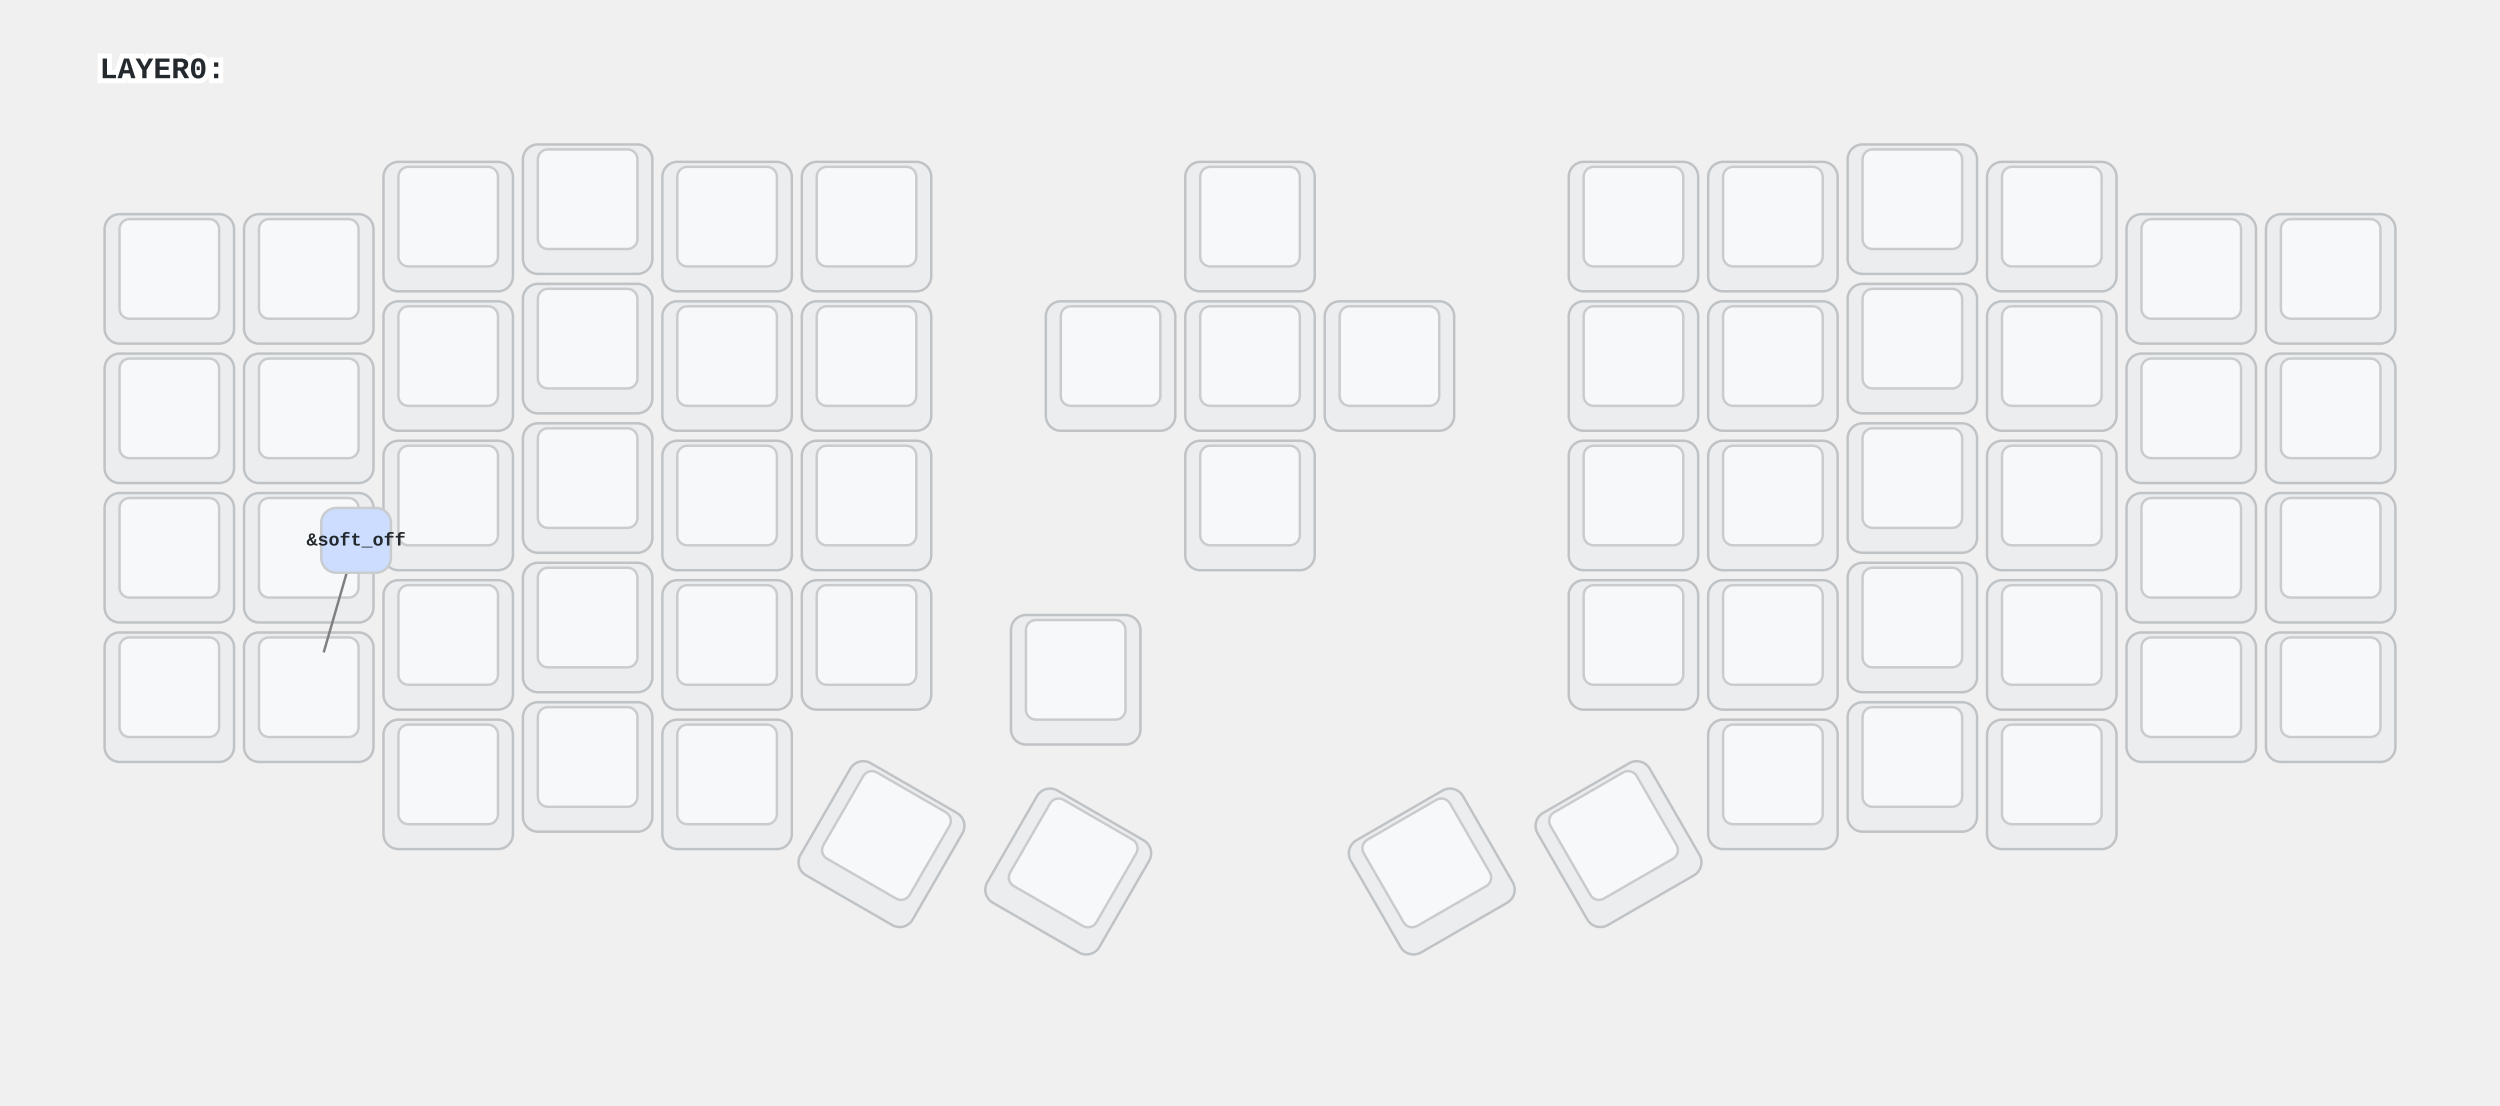
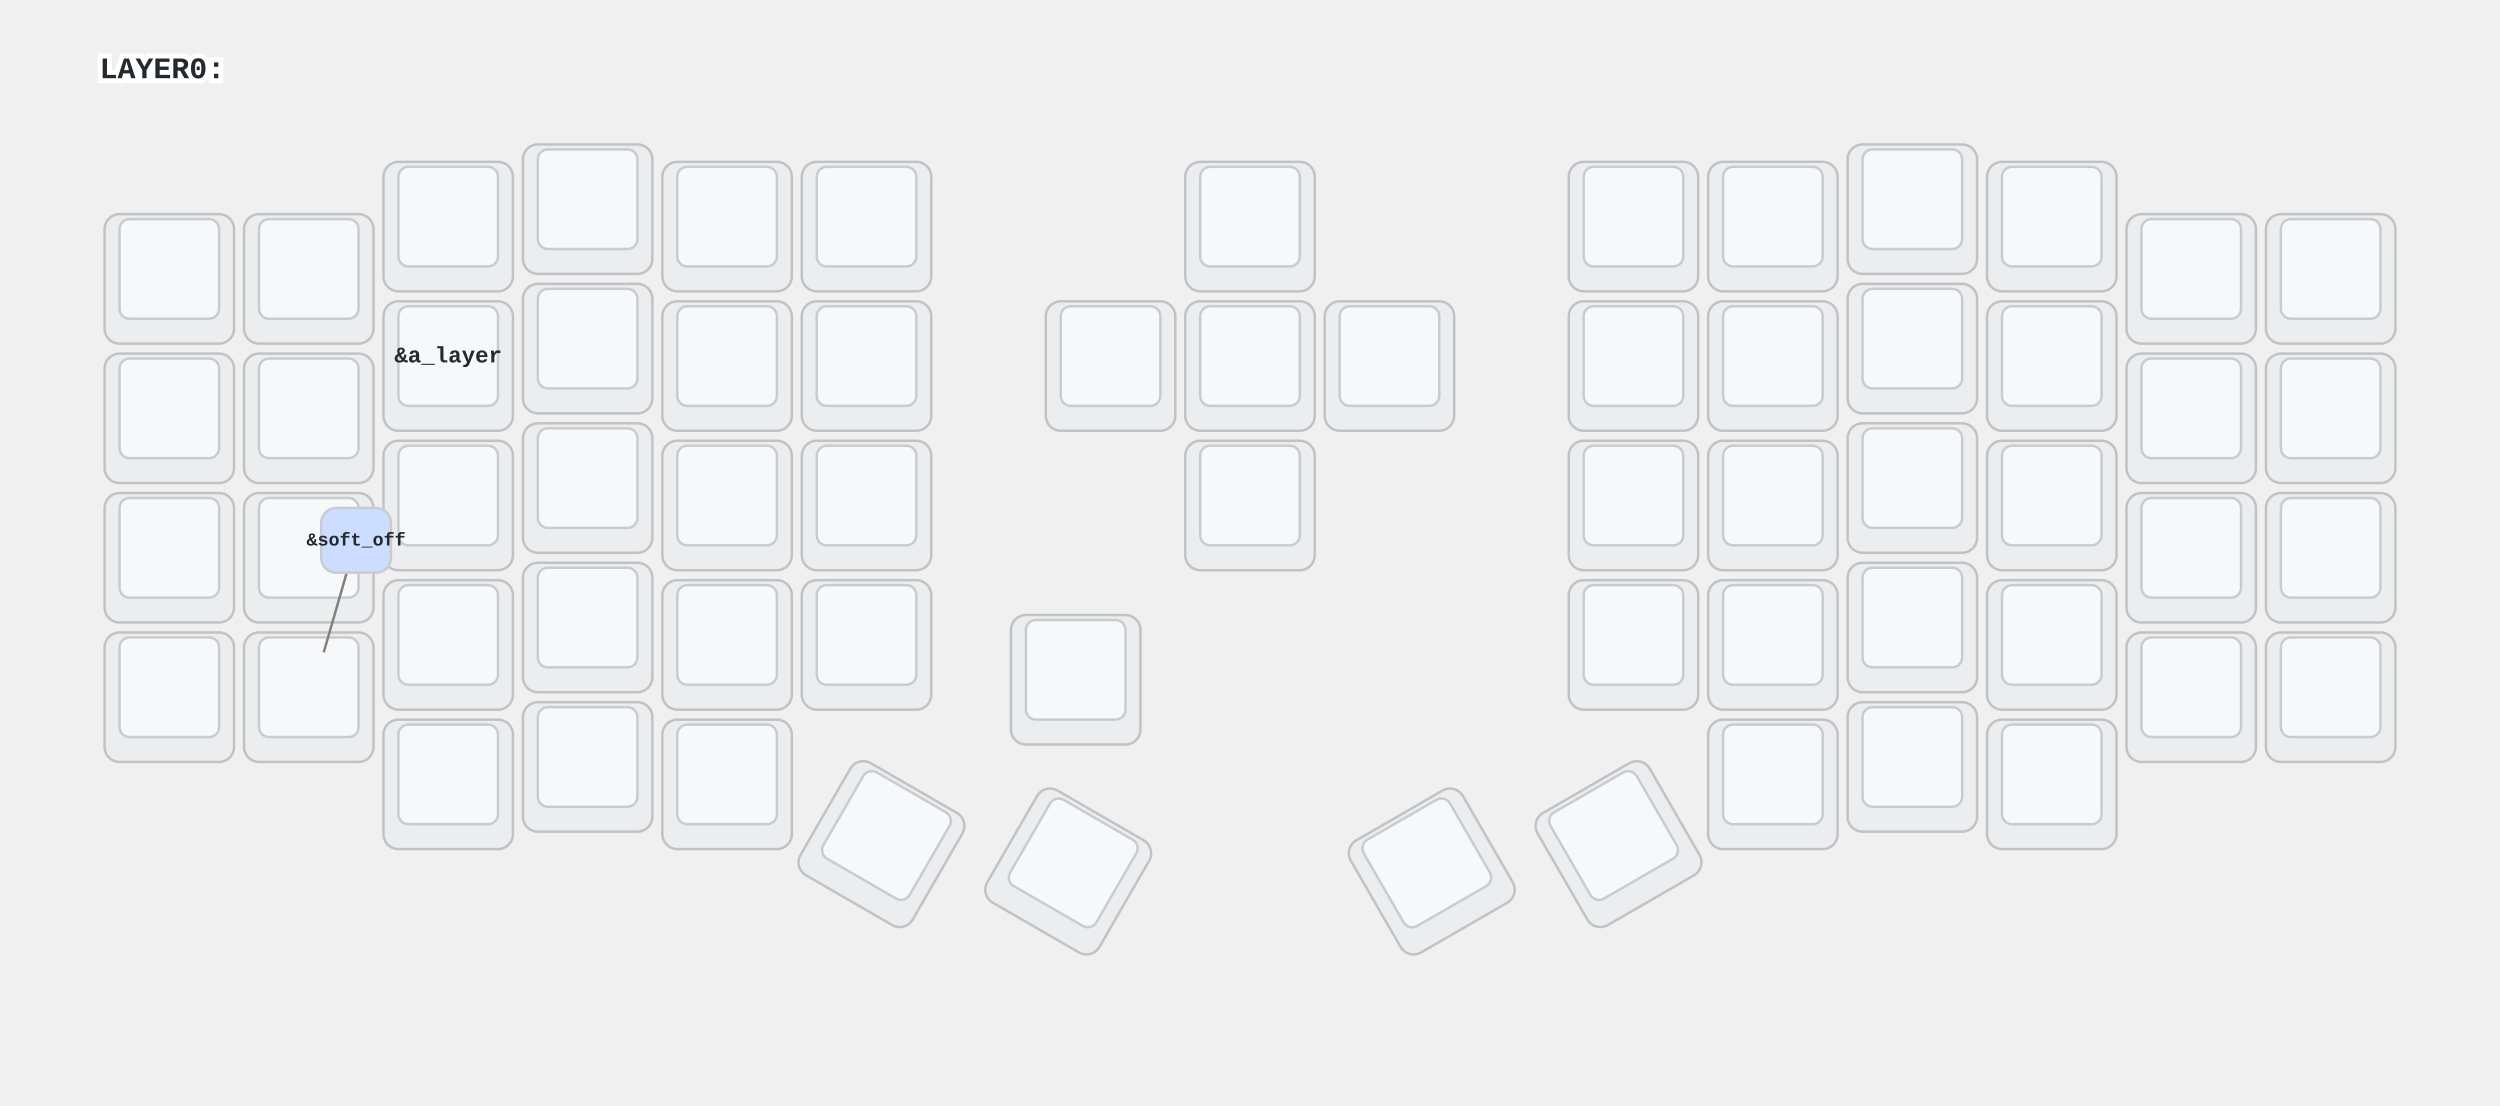
<svg xmlns="http://www.w3.org/2000/svg" xmlns:xlink="http://www.w3.org/1999/xlink" width="1004" height="444" viewBox="0 0 1004 444" class="keymap">
  <defs>/* start glyphs */
<svg id="mdi:minus-circle-outline">
      <svg id="mdi-minus-circle-outline" viewBox="0 0 24 24">
        <path d="M12,20C7.59,20 4,16.41 4,12C4,7.59 7.59,4 12,4C16.41,4 20,7.59 20,12C20,16.41 16.41,20 12,20M12,2A10,10 0 0,0 2,12A10,10 0 0,0 12,22A10,10 0 0,0 22,12A10,10 0 0,0 12,2M7,13H17V11H7" />
      </svg>
    </svg>
  </defs>/* end glyphs */
<style>/* inherit to force styles through use tags */
svg path {
    fill: inherit;
}

/* font and background color specifications */
svg.keymap {
    font-family: SFMono-Regular,Consolas,Liberation Mono,Menlo,monospace;
    font-size: 14px;
    font-kerning: normal;
    text-rendering: optimizeLegibility;
    fill: #24292e;
}

/* default key styling */
rect.key {
    fill: #f6f8fa;
}

rect.key, rect.combo {
    stroke: #c9cccf;
    stroke-width: 1;
}

/* default key side styling, only used is draw_key_sides is set */
rect.side {
    filter: brightness(90%);
}

/* color accent for combo boxes */
rect.combo, rect.combo-separate {
    fill: #cdf;
}

/* color accent for held keys */
rect.held, rect.combo.held {
    fill: #fdd;
}

/* color accent for ghost (optional) keys */
rect.ghost, rect.combo.ghost {
    stroke-dasharray: 4, 4;
    stroke-width: 2;
}

text {
    text-anchor: middle;
    dominant-baseline: middle;
}

/* styling for layer labels */
text.label {
    font-weight: bold;
    text-anchor: start;
    stroke: white;
    stroke-width: 4;
    paint-order: stroke;
}

/* styling for optional footer */
text.footer {
    text-anchor: end;
    dominant-baseline: auto;
    stroke: white;
    stroke-width: 4;
    paint-order: stroke;
}

/* styling for combo tap, and key non-tap label text */
text.combo, text.hold, text.shifted, text.left, text.right, text.tl, text.tr, text.bl, text.br {
    font-size: 11px;
}

text.hold, text.bl, text.br {
    text-anchor: middle;
    dominant-baseline: auto;
}

text.shifted, text.tl, text.tr {
    text-anchor: middle;
    dominant-baseline: hanging;
}

text.left, text.tl, text.bl {
    text-anchor: start;
}

text.right, text.tr, text.br {
    text-anchor: end;
}

text.layer-activator {
    text-decoration: underline;
}

/* styling for hold/shifted label text in combo box */
text.combo.hold, text.combo.shifted, text.combo.left, text.combo.right {
    font-size: 8px;
}

/* lighter symbol for transparent keys */
text.trans {
    fill: #7b7e81;
}

/* styling for combo dendrons */
path.combo {
    stroke-width: 1;
    stroke: gray;
    fill: none;
}

/* Start Tabler Icons Cleanup */
/* cannot use height/width with glyphs */
.icon-tabler &gt; path {
    fill: inherit;
    stroke: inherit;
    stroke-width: 2;
}
/* hide tabler's default box */
.icon-tabler &gt; path[stroke="none"][fill="none"] {
    visibility: hidden;
}
/* End Tabler Icons Cleanup */

/* For default sytles, see https://github.com/caksoylar/keymap-drawer/blob/main/keymap_drawer/config.py#L85 */

svg.keymap {
  font-family: Ubuntu Mono, Inconsolata, Consolas, Liberation Mono, Menlo, monospace;
  font-size: 12px;
  font-weight: bold;
  text-rendering: optimizeLegibility;
}

/* Color accent for held keys */
rect.held, rect.combo.held {
    fill: #ffc;
}

/* Technique borrowed and extended from https://github.com/englmaxi/zmk-config/blob/master/keymap-drawer/config.yaml */
.sym_sub_text.tap {
  translate: -5px 2px;
  font-size: 20px;
}
.sym_sub_text.shifted {
  translate: 10px 13px;
  font-size: 10px;
  opacity: 1.0;
}
.combo.sym_sub_text.tap {
  translate: -1px 1px;
}
.combo.sym_sub_text.shifted {
  translate: 7px 5px;
  font-size: 10px;
  opacity: 1.0;
}

/* Toggle */
.toggle.shifted {
  translate: -10px 12px;
}

.toggle.hold {
  translate: 13px -23px;
}

/* Variant for tap-dances */
.tap_dance.tap {
  translate: -7px 0px;
  font-size: 12px;
}
.tap_dance.shifted {
  translate: 7px 17px;
  font-size: 12px;
  opacity: 1.0;
}

/* Variant for symbol next to symbol */
.sym_by_sym.tap {
  translate: -6px 0px;
}
.sym_by_sym.shifted {
  translate: 10px 12px;
  opacity: 1.0;
}

.combo.sym_by_sym.tap {
  translate: -35px 0px;
}
.combo.sym_by_sym.shifted {
  translate: 35px 20px;
  opacity: 1.0;
}

.combo.sym_by_sym.hold {
  visibility: hidden;
}

/* hide hold box for combo sym_by_sym */
.combo.sym_by_sym.hold &gt; path[stroke="none"][fill="none"] {
  visibility: hidden;
}
</style>
  <g transform="translate(40, 0)" class="layer-LAYER0">
    <text x="0" y="28" class="label" id="LAYER0">LAYER0:</text>
    <g transform="translate(0, 56)">
      <g transform="translate(28, 56)" class="key none keypos-0">
        <rect rx="6" ry="6" x="-26" y="-26" width="52" height="52" class="key none side" />
        <rect rx="4" ry="4" x="-20" y="-24" width="40" height="40" class="key none" />
        <use href="#mdi:minus-circle-outline" xlink:href="#mdi:minus-circle-outline" x="-9" y="-13" height="18" width="18.0" class="key none tap glyph mdi:minus-circle-outline" />
      </g>
      <g transform="translate(84, 56)" class="key none keypos-1">
        <rect rx="6" ry="6" x="-26" y="-26" width="52" height="52" class="key none side" />
        <rect rx="4" ry="4" x="-20" y="-24" width="40" height="40" class="key none" />
        <use href="#mdi:minus-circle-outline" xlink:href="#mdi:minus-circle-outline" x="-9" y="-13" height="18" width="18.0" class="key none tap glyph mdi:minus-circle-outline" />
      </g>
      <g transform="translate(140, 35)" class="key none keypos-2">
        <rect rx="6" ry="6" x="-26" y="-26" width="52" height="52" class="key none side" />
        <rect rx="4" ry="4" x="-20" y="-24" width="40" height="40" class="key none" />
        <use href="#mdi:minus-circle-outline" xlink:href="#mdi:minus-circle-outline" x="-9" y="-13" height="18" width="18.0" class="key none tap glyph mdi:minus-circle-outline" />
      </g>
      <g transform="translate(196, 28)" class="key none keypos-3">
        <rect rx="6" ry="6" x="-26" y="-26" width="52" height="52" class="key none side" />
        <rect rx="4" ry="4" x="-20" y="-24" width="40" height="40" class="key none" />
        <use href="#mdi:minus-circle-outline" xlink:href="#mdi:minus-circle-outline" x="-9" y="-13" height="18" width="18.0" class="key none tap glyph mdi:minus-circle-outline" />
      </g>
      <g transform="translate(252, 35)" class="key none keypos-4">
        <rect rx="6" ry="6" x="-26" y="-26" width="52" height="52" class="key none side" />
        <rect rx="4" ry="4" x="-20" y="-24" width="40" height="40" class="key none" />
        <use href="#mdi:minus-circle-outline" xlink:href="#mdi:minus-circle-outline" x="-9" y="-13" height="18" width="18.0" class="key none tap glyph mdi:minus-circle-outline" />
      </g>
      <g transform="translate(308, 35)" class="key none keypos-5">
        <rect rx="6" ry="6" x="-26" y="-26" width="52" height="52" class="key none side" />
        <rect rx="4" ry="4" x="-20" y="-24" width="40" height="40" class="key none" />
        <use href="#mdi:minus-circle-outline" xlink:href="#mdi:minus-circle-outline" x="-9" y="-13" height="18" width="18.0" class="key none tap glyph mdi:minus-circle-outline" />
      </g>
      <g transform="translate(462, 35)" class="key none keypos-6">
        <rect rx="6" ry="6" x="-26" y="-26" width="52" height="52" class="key none side" />
        <rect rx="4" ry="4" x="-20" y="-24" width="40" height="40" class="key none" />
        <use href="#mdi:minus-circle-outline" xlink:href="#mdi:minus-circle-outline" x="-9" y="-13" height="18" width="18.0" class="key none tap glyph mdi:minus-circle-outline" />
      </g>
      <g transform="translate(616, 35)" class="key none keypos-7">
        <rect rx="6" ry="6" x="-26" y="-26" width="52" height="52" class="key none side" />
        <rect rx="4" ry="4" x="-20" y="-24" width="40" height="40" class="key none" />
        <use href="#mdi:minus-circle-outline" xlink:href="#mdi:minus-circle-outline" x="-9" y="-13" height="18" width="18.0" class="key none tap glyph mdi:minus-circle-outline" />
      </g>
      <g transform="translate(672, 35)" class="key none keypos-8">
        <rect rx="6" ry="6" x="-26" y="-26" width="52" height="52" class="key none side" />
        <rect rx="4" ry="4" x="-20" y="-24" width="40" height="40" class="key none" />
        <use href="#mdi:minus-circle-outline" xlink:href="#mdi:minus-circle-outline" x="-9" y="-13" height="18" width="18.0" class="key none tap glyph mdi:minus-circle-outline" />
      </g>
      <g transform="translate(728, 28)" class="key none keypos-9">
        <rect rx="6" ry="6" x="-26" y="-26" width="52" height="52" class="key none side" />
        <rect rx="4" ry="4" x="-20" y="-24" width="40" height="40" class="key none" />
        <use href="#mdi:minus-circle-outline" xlink:href="#mdi:minus-circle-outline" x="-9" y="-13" height="18" width="18.0" class="key none tap glyph mdi:minus-circle-outline" />
      </g>
      <g transform="translate(784, 35)" class="key none keypos-10">
        <rect rx="6" ry="6" x="-26" y="-26" width="52" height="52" class="key none side" />
        <rect rx="4" ry="4" x="-20" y="-24" width="40" height="40" class="key none" />
        <use href="#mdi:minus-circle-outline" xlink:href="#mdi:minus-circle-outline" x="-9" y="-13" height="18" width="18.0" class="key none tap glyph mdi:minus-circle-outline" />
      </g>
      <g transform="translate(840, 56)" class="key none keypos-11">
        <rect rx="6" ry="6" x="-26" y="-26" width="52" height="52" class="key none side" />
        <rect rx="4" ry="4" x="-20" y="-24" width="40" height="40" class="key none" />
        <use href="#mdi:minus-circle-outline" xlink:href="#mdi:minus-circle-outline" x="-9" y="-13" height="18" width="18.0" class="key none tap glyph mdi:minus-circle-outline" />
      </g>
      <g transform="translate(896, 56)" class="key none keypos-12">
        <rect rx="6" ry="6" x="-26" y="-26" width="52" height="52" class="key none side" />
        <rect rx="4" ry="4" x="-20" y="-24" width="40" height="40" class="key none" />
        <use href="#mdi:minus-circle-outline" xlink:href="#mdi:minus-circle-outline" x="-9" y="-13" height="18" width="18.0" class="key none tap glyph mdi:minus-circle-outline" />
      </g>
      <g transform="translate(28, 112)" class="key none keypos-13">
        <rect rx="6" ry="6" x="-26" y="-26" width="52" height="52" class="key none side" />
        <rect rx="4" ry="4" x="-20" y="-24" width="40" height="40" class="key none" />
        <use href="#mdi:minus-circle-outline" xlink:href="#mdi:minus-circle-outline" x="-9" y="-13" height="18" width="18.0" class="key none tap glyph mdi:minus-circle-outline" />
      </g>
      <g transform="translate(84, 112)" class="key none keypos-14">
        <rect rx="6" ry="6" x="-26" y="-26" width="52" height="52" class="key none side" />
        <rect rx="4" ry="4" x="-20" y="-24" width="40" height="40" class="key none" />
        <use href="#mdi:minus-circle-outline" xlink:href="#mdi:minus-circle-outline" x="-9" y="-13" height="18" width="18.0" class="key none tap glyph mdi:minus-circle-outline" />
      </g>
-       <g transform="translate(140, 91)" class="key none keypos-15">
-         <rect rx="6" ry="6" x="-26" y="-26" width="52" height="52" class="key none side" />
-         <rect rx="4" ry="4" x="-20" y="-24" width="40" height="40" class="key none" />
-         <use href="#mdi:minus-circle-outline" xlink:href="#mdi:minus-circle-outline" x="-9" y="-13" height="18" width="18.0" class="key none tap glyph mdi:minus-circle-outline" />
+       <g transform="translate(140, 91)" class="key keypos-15">
+         <rect rx="6" ry="6" x="-26" y="-26" width="52" height="52" class="key side" />
+         <rect rx="4" ry="4" x="-20" y="-24" width="40" height="40" class="key" />
+         <text x="0" y="-4" class="key tap">
+           <tspan style="font-size: 75%">&amp;a_layer</tspan>
+         </text>
      </g>
      <g transform="translate(196, 84)" class="key none keypos-16">
        <rect rx="6" ry="6" x="-26" y="-26" width="52" height="52" class="key none side" />
        <rect rx="4" ry="4" x="-20" y="-24" width="40" height="40" class="key none" />
        <use href="#mdi:minus-circle-outline" xlink:href="#mdi:minus-circle-outline" x="-9" y="-13" height="18" width="18.0" class="key none tap glyph mdi:minus-circle-outline" />
      </g>
      <g transform="translate(252, 91)" class="key none keypos-17">
        <rect rx="6" ry="6" x="-26" y="-26" width="52" height="52" class="key none side" />
        <rect rx="4" ry="4" x="-20" y="-24" width="40" height="40" class="key none" />
        <use href="#mdi:minus-circle-outline" xlink:href="#mdi:minus-circle-outline" x="-9" y="-13" height="18" width="18.0" class="key none tap glyph mdi:minus-circle-outline" />
      </g>
      <g transform="translate(308, 91)" class="key none keypos-18">
        <rect rx="6" ry="6" x="-26" y="-26" width="52" height="52" class="key none side" />
        <rect rx="4" ry="4" x="-20" y="-24" width="40" height="40" class="key none" />
        <use href="#mdi:minus-circle-outline" xlink:href="#mdi:minus-circle-outline" x="-9" y="-13" height="18" width="18.0" class="key none tap glyph mdi:minus-circle-outline" />
      </g>
      <g transform="translate(462, 147)" class="key none keypos-19">
        <rect rx="6" ry="6" x="-26" y="-26" width="52" height="52" class="key none side" />
        <rect rx="4" ry="4" x="-20" y="-24" width="40" height="40" class="key none" />
        <use href="#mdi:minus-circle-outline" xlink:href="#mdi:minus-circle-outline" x="-9" y="-13" height="18" width="18.0" class="key none tap glyph mdi:minus-circle-outline" />
      </g>
      <g transform="translate(616, 91)" class="key none keypos-20">
        <rect rx="6" ry="6" x="-26" y="-26" width="52" height="52" class="key none side" />
        <rect rx="4" ry="4" x="-20" y="-24" width="40" height="40" class="key none" />
        <use href="#mdi:minus-circle-outline" xlink:href="#mdi:minus-circle-outline" x="-9" y="-13" height="18" width="18.0" class="key none tap glyph mdi:minus-circle-outline" />
      </g>
      <g transform="translate(672, 91)" class="key none keypos-21">
        <rect rx="6" ry="6" x="-26" y="-26" width="52" height="52" class="key none side" />
        <rect rx="4" ry="4" x="-20" y="-24" width="40" height="40" class="key none" />
        <use href="#mdi:minus-circle-outline" xlink:href="#mdi:minus-circle-outline" x="-9" y="-13" height="18" width="18.0" class="key none tap glyph mdi:minus-circle-outline" />
      </g>
      <g transform="translate(728, 84)" class="key none keypos-22">
        <rect rx="6" ry="6" x="-26" y="-26" width="52" height="52" class="key none side" />
        <rect rx="4" ry="4" x="-20" y="-24" width="40" height="40" class="key none" />
        <use href="#mdi:minus-circle-outline" xlink:href="#mdi:minus-circle-outline" x="-9" y="-13" height="18" width="18.0" class="key none tap glyph mdi:minus-circle-outline" />
      </g>
      <g transform="translate(784, 91)" class="key none keypos-23">
        <rect rx="6" ry="6" x="-26" y="-26" width="52" height="52" class="key none side" />
        <rect rx="4" ry="4" x="-20" y="-24" width="40" height="40" class="key none" />
        <use href="#mdi:minus-circle-outline" xlink:href="#mdi:minus-circle-outline" x="-9" y="-13" height="18" width="18.0" class="key none tap glyph mdi:minus-circle-outline" />
      </g>
      <g transform="translate(840, 112)" class="key none keypos-24">
        <rect rx="6" ry="6" x="-26" y="-26" width="52" height="52" class="key none side" />
        <rect rx="4" ry="4" x="-20" y="-24" width="40" height="40" class="key none" />
        <use href="#mdi:minus-circle-outline" xlink:href="#mdi:minus-circle-outline" x="-9" y="-13" height="18" width="18.0" class="key none tap glyph mdi:minus-circle-outline" />
      </g>
      <g transform="translate(896, 112)" class="key none keypos-25">
        <rect rx="6" ry="6" x="-26" y="-26" width="52" height="52" class="key none side" />
        <rect rx="4" ry="4" x="-20" y="-24" width="40" height="40" class="key none" />
        <use href="#mdi:minus-circle-outline" xlink:href="#mdi:minus-circle-outline" x="-9" y="-13" height="18" width="18.0" class="key none tap glyph mdi:minus-circle-outline" />
      </g>
      <g transform="translate(28, 168)" class="key none keypos-26">
        <rect rx="6" ry="6" x="-26" y="-26" width="52" height="52" class="key none side" />
        <rect rx="4" ry="4" x="-20" y="-24" width="40" height="40" class="key none" />
        <use href="#mdi:minus-circle-outline" xlink:href="#mdi:minus-circle-outline" x="-9" y="-13" height="18" width="18.0" class="key none tap glyph mdi:minus-circle-outline" />
      </g>
      <g transform="translate(84, 168)" class="key none keypos-27">
        <rect rx="6" ry="6" x="-26" y="-26" width="52" height="52" class="key none side" />
        <rect rx="4" ry="4" x="-20" y="-24" width="40" height="40" class="key none" />
        <use href="#mdi:minus-circle-outline" xlink:href="#mdi:minus-circle-outline" x="-9" y="-13" height="18" width="18.0" class="key none tap glyph mdi:minus-circle-outline" />
      </g>
      <g transform="translate(140, 147)" class="key none keypos-28">
        <rect rx="6" ry="6" x="-26" y="-26" width="52" height="52" class="key none side" />
        <rect rx="4" ry="4" x="-20" y="-24" width="40" height="40" class="key none" />
        <use href="#mdi:minus-circle-outline" xlink:href="#mdi:minus-circle-outline" x="-9" y="-13" height="18" width="18.0" class="key none tap glyph mdi:minus-circle-outline" />
      </g>
      <g transform="translate(196, 140)" class="key none keypos-29">
        <rect rx="6" ry="6" x="-26" y="-26" width="52" height="52" class="key none side" />
        <rect rx="4" ry="4" x="-20" y="-24" width="40" height="40" class="key none" />
        <use href="#mdi:minus-circle-outline" xlink:href="#mdi:minus-circle-outline" x="-9" y="-13" height="18" width="18.0" class="key none tap glyph mdi:minus-circle-outline" />
      </g>
      <g transform="translate(252, 147)" class="key none keypos-30">
        <rect rx="6" ry="6" x="-26" y="-26" width="52" height="52" class="key none side" />
        <rect rx="4" ry="4" x="-20" y="-24" width="40" height="40" class="key none" />
        <use href="#mdi:minus-circle-outline" xlink:href="#mdi:minus-circle-outline" x="-9" y="-13" height="18" width="18.0" class="key none tap glyph mdi:minus-circle-outline" />
      </g>
      <g transform="translate(308, 147)" class="key none keypos-31">
        <rect rx="6" ry="6" x="-26" y="-26" width="52" height="52" class="key none side" />
        <rect rx="4" ry="4" x="-20" y="-24" width="40" height="40" class="key none" />
        <use href="#mdi:minus-circle-outline" xlink:href="#mdi:minus-circle-outline" x="-9" y="-13" height="18" width="18.0" class="key none tap glyph mdi:minus-circle-outline" />
      </g>
      <g transform="translate(406, 91)" class="key none keypos-32">
        <rect rx="6" ry="6" x="-26" y="-26" width="52" height="52" class="key none side" />
        <rect rx="4" ry="4" x="-20" y="-24" width="40" height="40" class="key none" />
        <use href="#mdi:minus-circle-outline" xlink:href="#mdi:minus-circle-outline" x="-9" y="-13" height="18" width="18.0" class="key none tap glyph mdi:minus-circle-outline" />
      </g>
      <g transform="translate(616, 147)" class="key none keypos-33">
        <rect rx="6" ry="6" x="-26" y="-26" width="52" height="52" class="key none side" />
        <rect rx="4" ry="4" x="-20" y="-24" width="40" height="40" class="key none" />
        <use href="#mdi:minus-circle-outline" xlink:href="#mdi:minus-circle-outline" x="-9" y="-13" height="18" width="18.0" class="key none tap glyph mdi:minus-circle-outline" />
      </g>
      <g transform="translate(672, 147)" class="key none keypos-34">
        <rect rx="6" ry="6" x="-26" y="-26" width="52" height="52" class="key none side" />
        <rect rx="4" ry="4" x="-20" y="-24" width="40" height="40" class="key none" />
        <use href="#mdi:minus-circle-outline" xlink:href="#mdi:minus-circle-outline" x="-9" y="-13" height="18" width="18.0" class="key none tap glyph mdi:minus-circle-outline" />
      </g>
      <g transform="translate(728, 140)" class="key none keypos-35">
        <rect rx="6" ry="6" x="-26" y="-26" width="52" height="52" class="key none side" />
        <rect rx="4" ry="4" x="-20" y="-24" width="40" height="40" class="key none" />
        <use href="#mdi:minus-circle-outline" xlink:href="#mdi:minus-circle-outline" x="-9" y="-13" height="18" width="18.0" class="key none tap glyph mdi:minus-circle-outline" />
      </g>
      <g transform="translate(784, 147)" class="key none keypos-36">
        <rect rx="6" ry="6" x="-26" y="-26" width="52" height="52" class="key none side" />
        <rect rx="4" ry="4" x="-20" y="-24" width="40" height="40" class="key none" />
        <use href="#mdi:minus-circle-outline" xlink:href="#mdi:minus-circle-outline" x="-9" y="-13" height="18" width="18.0" class="key none tap glyph mdi:minus-circle-outline" />
      </g>
      <g transform="translate(840, 168)" class="key none keypos-37">
        <rect rx="6" ry="6" x="-26" y="-26" width="52" height="52" class="key none side" />
        <rect rx="4" ry="4" x="-20" y="-24" width="40" height="40" class="key none" />
        <use href="#mdi:minus-circle-outline" xlink:href="#mdi:minus-circle-outline" x="-9" y="-13" height="18" width="18.0" class="key none tap glyph mdi:minus-circle-outline" />
      </g>
      <g transform="translate(896, 168)" class="key none keypos-38">
        <rect rx="6" ry="6" x="-26" y="-26" width="52" height="52" class="key none side" />
        <rect rx="4" ry="4" x="-20" y="-24" width="40" height="40" class="key none" />
        <use href="#mdi:minus-circle-outline" xlink:href="#mdi:minus-circle-outline" x="-9" y="-13" height="18" width="18.0" class="key none tap glyph mdi:minus-circle-outline" />
      </g>
      <g transform="translate(28, 224)" class="key none keypos-39">
        <rect rx="6" ry="6" x="-26" y="-26" width="52" height="52" class="key none side" />
        <rect rx="4" ry="4" x="-20" y="-24" width="40" height="40" class="key none" />
        <use href="#mdi:minus-circle-outline" xlink:href="#mdi:minus-circle-outline" x="-9" y="-13" height="18" width="18.0" class="key none tap glyph mdi:minus-circle-outline" />
      </g>
      <g transform="translate(84, 224)" class="key none keypos-40">
        <rect rx="6" ry="6" x="-26" y="-26" width="52" height="52" class="key none side" />
        <rect rx="4" ry="4" x="-20" y="-24" width="40" height="40" class="key none" />
        <use href="#mdi:minus-circle-outline" xlink:href="#mdi:minus-circle-outline" x="-9" y="-13" height="18" width="18.0" class="key none tap glyph mdi:minus-circle-outline" />
      </g>
      <g transform="translate(140, 203)" class="key none keypos-41">
        <rect rx="6" ry="6" x="-26" y="-26" width="52" height="52" class="key none side" />
        <rect rx="4" ry="4" x="-20" y="-24" width="40" height="40" class="key none" />
        <use href="#mdi:minus-circle-outline" xlink:href="#mdi:minus-circle-outline" x="-9" y="-13" height="18" width="18.0" class="key none tap glyph mdi:minus-circle-outline" />
      </g>
      <g transform="translate(196, 196)" class="key none keypos-42">
        <rect rx="6" ry="6" x="-26" y="-26" width="52" height="52" class="key none side" />
        <rect rx="4" ry="4" x="-20" y="-24" width="40" height="40" class="key none" />
        <use href="#mdi:minus-circle-outline" xlink:href="#mdi:minus-circle-outline" x="-9" y="-13" height="18" width="18.0" class="key none tap glyph mdi:minus-circle-outline" />
      </g>
      <g transform="translate(252, 203)" class="key none keypos-43">
        <rect rx="6" ry="6" x="-26" y="-26" width="52" height="52" class="key none side" />
        <rect rx="4" ry="4" x="-20" y="-24" width="40" height="40" class="key none" />
        <use href="#mdi:minus-circle-outline" xlink:href="#mdi:minus-circle-outline" x="-9" y="-13" height="18" width="18.0" class="key none tap glyph mdi:minus-circle-outline" />
      </g>
      <g transform="translate(308, 203)" class="key none keypos-44">
        <rect rx="6" ry="6" x="-26" y="-26" width="52" height="52" class="key none side" />
        <rect rx="4" ry="4" x="-20" y="-24" width="40" height="40" class="key none" />
        <use href="#mdi:minus-circle-outline" xlink:href="#mdi:minus-circle-outline" x="-9" y="-13" height="18" width="18.0" class="key none tap glyph mdi:minus-circle-outline" />
      </g>
      <g transform="translate(518, 91)" class="key none keypos-45">
        <rect rx="6" ry="6" x="-26" y="-26" width="52" height="52" class="key none side" />
        <rect rx="4" ry="4" x="-20" y="-24" width="40" height="40" class="key none" />
        <use href="#mdi:minus-circle-outline" xlink:href="#mdi:minus-circle-outline" x="-9" y="-13" height="18" width="18.0" class="key none tap glyph mdi:minus-circle-outline" />
      </g>
      <g transform="translate(616, 203)" class="key none keypos-46">
        <rect rx="6" ry="6" x="-26" y="-26" width="52" height="52" class="key none side" />
        <rect rx="4" ry="4" x="-20" y="-24" width="40" height="40" class="key none" />
        <use href="#mdi:minus-circle-outline" xlink:href="#mdi:minus-circle-outline" x="-9" y="-13" height="18" width="18.0" class="key none tap glyph mdi:minus-circle-outline" />
      </g>
      <g transform="translate(672, 203)" class="key none keypos-47">
        <rect rx="6" ry="6" x="-26" y="-26" width="52" height="52" class="key none side" />
        <rect rx="4" ry="4" x="-20" y="-24" width="40" height="40" class="key none" />
        <use href="#mdi:minus-circle-outline" xlink:href="#mdi:minus-circle-outline" x="-9" y="-13" height="18" width="18.0" class="key none tap glyph mdi:minus-circle-outline" />
      </g>
      <g transform="translate(728, 196)" class="key none keypos-48">
        <rect rx="6" ry="6" x="-26" y="-26" width="52" height="52" class="key none side" />
        <rect rx="4" ry="4" x="-20" y="-24" width="40" height="40" class="key none" />
        <use href="#mdi:minus-circle-outline" xlink:href="#mdi:minus-circle-outline" x="-9" y="-13" height="18" width="18.0" class="key none tap glyph mdi:minus-circle-outline" />
      </g>
      <g transform="translate(784, 203)" class="key none keypos-49">
        <rect rx="6" ry="6" x="-26" y="-26" width="52" height="52" class="key none side" />
        <rect rx="4" ry="4" x="-20" y="-24" width="40" height="40" class="key none" />
        <use href="#mdi:minus-circle-outline" xlink:href="#mdi:minus-circle-outline" x="-9" y="-13" height="18" width="18.0" class="key none tap glyph mdi:minus-circle-outline" />
      </g>
      <g transform="translate(840, 224)" class="key none keypos-50">
        <rect rx="6" ry="6" x="-26" y="-26" width="52" height="52" class="key none side" />
        <rect rx="4" ry="4" x="-20" y="-24" width="40" height="40" class="key none" />
        <use href="#mdi:minus-circle-outline" xlink:href="#mdi:minus-circle-outline" x="-9" y="-13" height="18" width="18.0" class="key none tap glyph mdi:minus-circle-outline" />
      </g>
      <g transform="translate(896, 224)" class="key none keypos-51">
        <rect rx="6" ry="6" x="-26" y="-26" width="52" height="52" class="key none side" />
        <rect rx="4" ry="4" x="-20" y="-24" width="40" height="40" class="key none" />
        <use href="#mdi:minus-circle-outline" xlink:href="#mdi:minus-circle-outline" x="-9" y="-13" height="18" width="18.0" class="key none tap glyph mdi:minus-circle-outline" />
      </g>
      <g transform="translate(392, 217)" class="key none keypos-52">
        <rect rx="6" ry="6" x="-26" y="-26" width="52" height="52" class="key none side" />
        <rect rx="4" ry="4" x="-20" y="-24" width="40" height="40" class="key none" />
        <use href="#mdi:minus-circle-outline" xlink:href="#mdi:minus-circle-outline" x="-9" y="-13" height="18" width="18.0" class="key none tap glyph mdi:minus-circle-outline" />
      </g>
      <g transform="translate(140, 259)" class="key none keypos-53">
        <rect rx="6" ry="6" x="-26" y="-26" width="52" height="52" class="key none side" />
        <rect rx="4" ry="4" x="-20" y="-24" width="40" height="40" class="key none" />
        <use href="#mdi:minus-circle-outline" xlink:href="#mdi:minus-circle-outline" x="-9" y="-13" height="18" width="18.0" class="key none tap glyph mdi:minus-circle-outline" />
      </g>
      <g transform="translate(196, 252)" class="key none keypos-54">
        <rect rx="6" ry="6" x="-26" y="-26" width="52" height="52" class="key none side" />
        <rect rx="4" ry="4" x="-20" y="-24" width="40" height="40" class="key none" />
        <use href="#mdi:minus-circle-outline" xlink:href="#mdi:minus-circle-outline" x="-9" y="-13" height="18" width="18.0" class="key none tap glyph mdi:minus-circle-outline" />
      </g>
      <g transform="translate(252, 259)" class="key none keypos-55">
        <rect rx="6" ry="6" x="-26" y="-26" width="52" height="52" class="key none side" />
        <rect rx="4" ry="4" x="-20" y="-24" width="40" height="40" class="key none" />
        <use href="#mdi:minus-circle-outline" xlink:href="#mdi:minus-circle-outline" x="-9" y="-13" height="18" width="18.0" class="key none tap glyph mdi:minus-circle-outline" />
      </g>
      <g transform="translate(314, 283) rotate(30.0)" class="key none keypos-56">
        <rect rx="6" ry="6" x="-26" y="-26" width="52" height="52" class="key none side" />
        <rect rx="4" ry="4" x="-20" y="-24" width="40" height="40" class="key none" />
        <use href="#mdi:minus-circle-outline" xlink:href="#mdi:minus-circle-outline" x="-9" y="-13" height="18" width="18.0" class="key none tap glyph mdi:minus-circle-outline" />
      </g>
      <g transform="translate(389, 294) rotate(30.0)" class="key none keypos-57">
        <rect rx="6" ry="6" x="-26" y="-26" width="52" height="52" class="key none side" />
        <rect rx="4" ry="4" x="-20" y="-24" width="40" height="40" class="key none" />
        <use href="#mdi:minus-circle-outline" xlink:href="#mdi:minus-circle-outline" x="-9" y="-13" height="18" width="18.0" class="key none tap glyph mdi:minus-circle-outline" />
      </g>
      <g transform="translate(462, 91)" class="key none keypos-58">
        <rect rx="6" ry="6" x="-26" y="-26" width="52" height="52" class="key none side" />
        <rect rx="4" ry="4" x="-20" y="-24" width="40" height="40" class="key none" />
        <use href="#mdi:minus-circle-outline" xlink:href="#mdi:minus-circle-outline" x="-9" y="-13" height="18" width="18.0" class="key none tap glyph mdi:minus-circle-outline" />
      </g>
      <g transform="translate(535, 294) rotate(-30.0)" class="key none keypos-59">
        <rect rx="6" ry="6" x="-26" y="-26" width="52" height="52" class="key none side" />
        <rect rx="4" ry="4" x="-20" y="-24" width="40" height="40" class="key none" />
        <use href="#mdi:minus-circle-outline" xlink:href="#mdi:minus-circle-outline" x="-9" y="-13" height="18" width="18.0" class="key none tap glyph mdi:minus-circle-outline" />
      </g>
      <g transform="translate(610, 283) rotate(-30.0)" class="key none keypos-60">
        <rect rx="6" ry="6" x="-26" y="-26" width="52" height="52" class="key none side" />
        <rect rx="4" ry="4" x="-20" y="-24" width="40" height="40" class="key none" />
        <use href="#mdi:minus-circle-outline" xlink:href="#mdi:minus-circle-outline" x="-9" y="-13" height="18" width="18.0" class="key none tap glyph mdi:minus-circle-outline" />
      </g>
      <g transform="translate(672, 259)" class="key none keypos-61">
        <rect rx="6" ry="6" x="-26" y="-26" width="52" height="52" class="key none side" />
        <rect rx="4" ry="4" x="-20" y="-24" width="40" height="40" class="key none" />
        <use href="#mdi:minus-circle-outline" xlink:href="#mdi:minus-circle-outline" x="-9" y="-13" height="18" width="18.0" class="key none tap glyph mdi:minus-circle-outline" />
      </g>
      <g transform="translate(728, 252)" class="key none keypos-62">
        <rect rx="6" ry="6" x="-26" y="-26" width="52" height="52" class="key none side" />
        <rect rx="4" ry="4" x="-20" y="-24" width="40" height="40" class="key none" />
        <use href="#mdi:minus-circle-outline" xlink:href="#mdi:minus-circle-outline" x="-9" y="-13" height="18" width="18.0" class="key none tap glyph mdi:minus-circle-outline" />
      </g>
      <g transform="translate(784, 259)" class="key none keypos-63">
        <rect rx="6" ry="6" x="-26" y="-26" width="52" height="52" class="key none side" />
        <rect rx="4" ry="4" x="-20" y="-24" width="40" height="40" class="key none" />
        <use href="#mdi:minus-circle-outline" xlink:href="#mdi:minus-circle-outline" x="-9" y="-13" height="18" width="18.0" class="key none tap glyph mdi:minus-circle-outline" />
      </g>
      <g class="combo combopos-0">
        <path d="M103,161 l-13,45" class="combo" />
        <rect rx="6" ry="6" x="89" y="148" width="28" height="26" class="combo" />
        <text x="103" y="161" class="combo tap">
          <tspan style="font-size: 67%">&amp;soft_off</tspan>
        </text>
      </g>
    </g>
  </g>
</svg>
